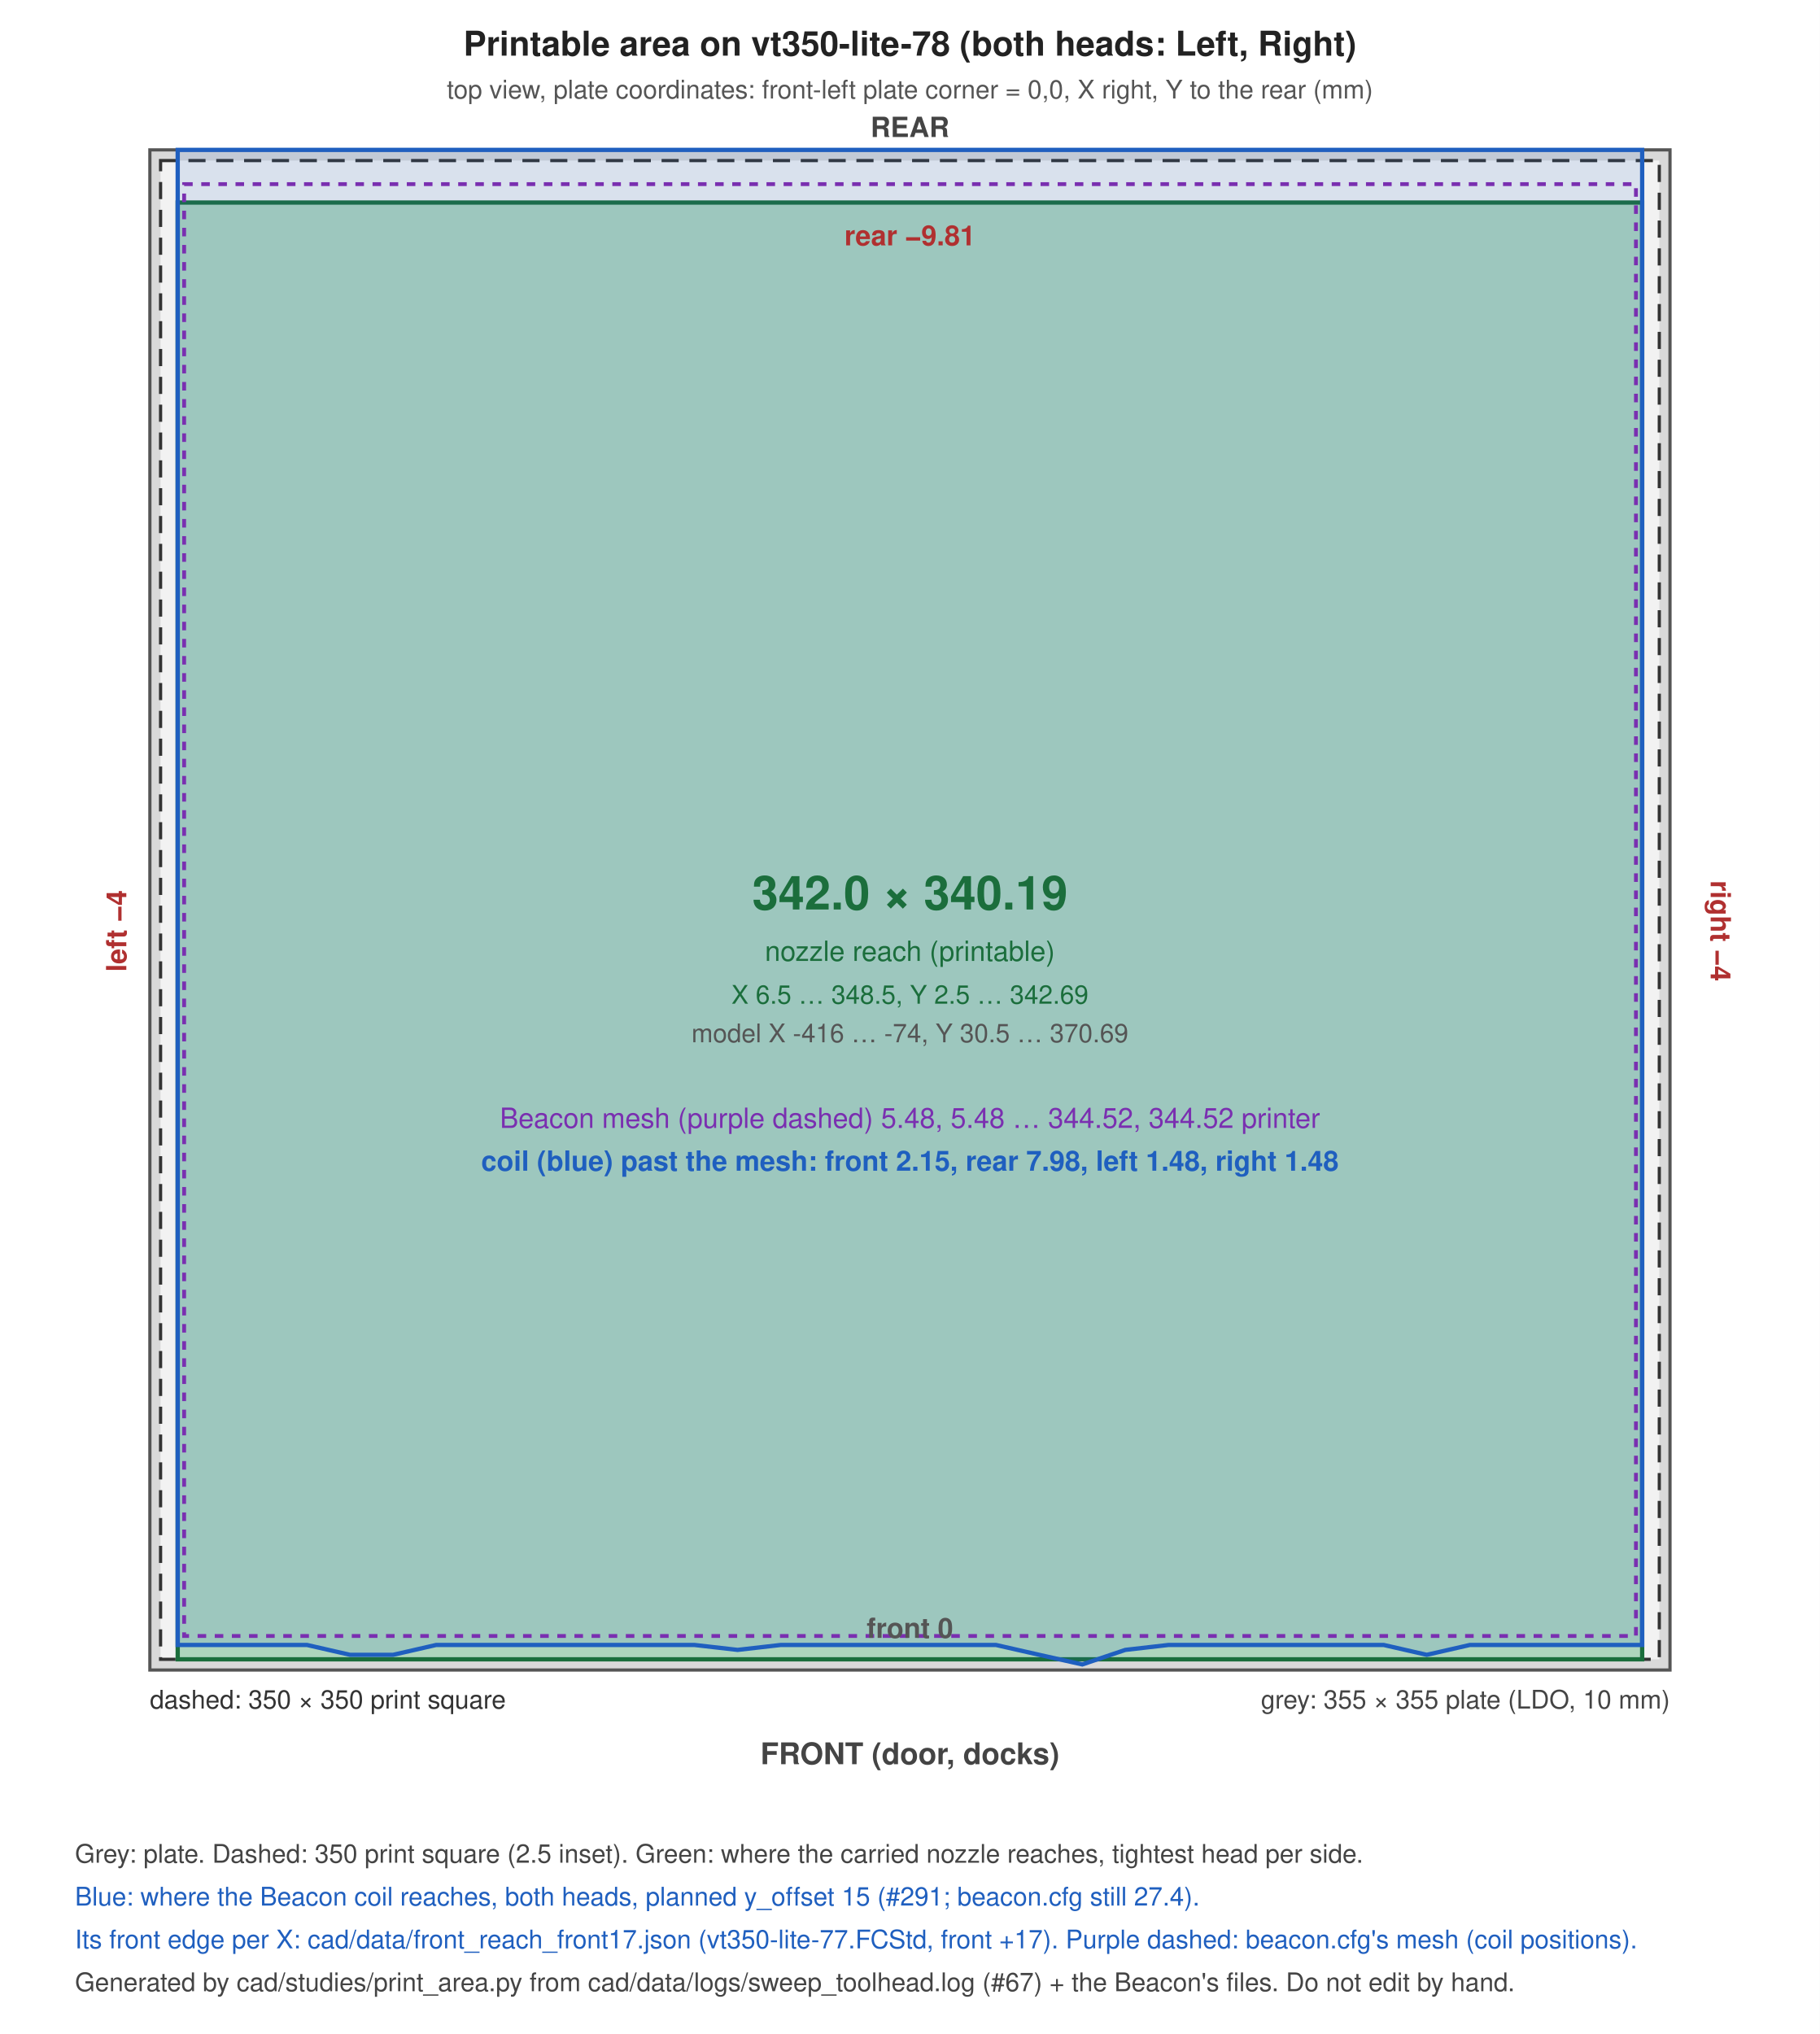
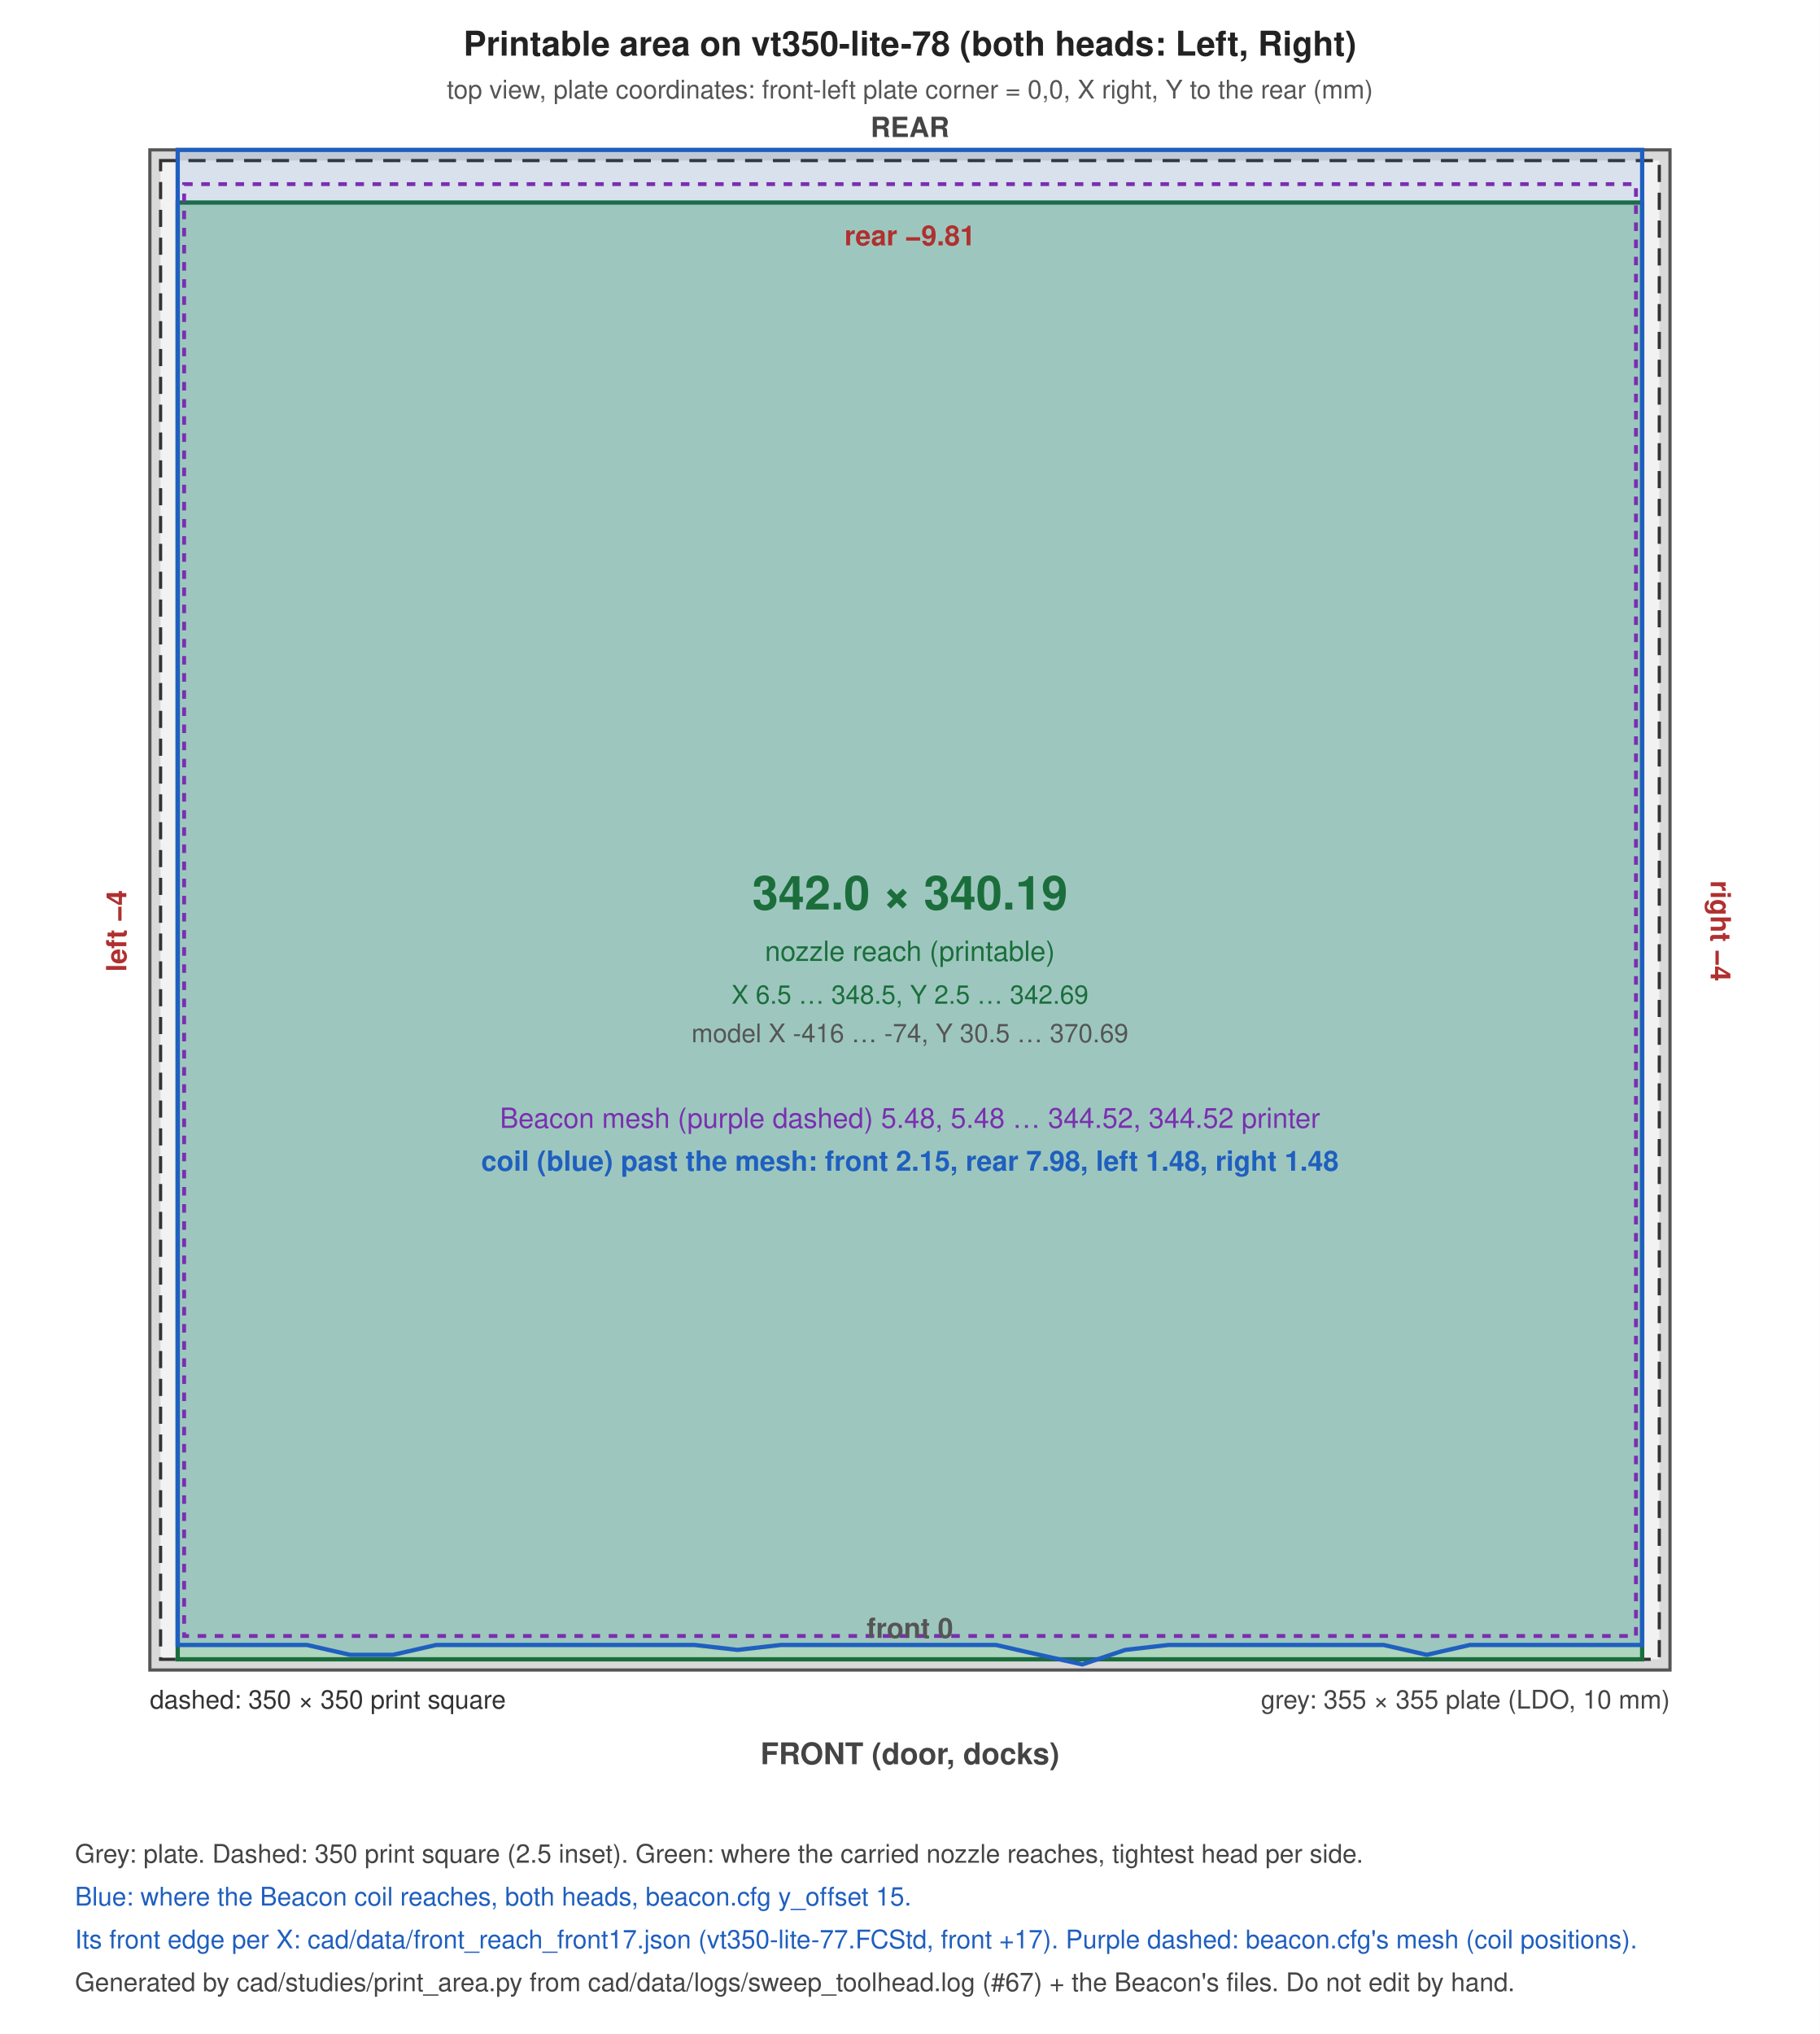
<svg xmlns="http://www.w3.org/2000/svg" width="850" height="950" viewBox="0 0 850 950" font-family="Helvetica, Arial, sans-serif">
  <rect width="100%" height="100%" fill="#ffffff" />
  <rect x="70.0" y="70.0" width="710.0" height="710.0" fill="#d9d9d9" stroke="#555" stroke-width="1.5" />
  <rect x="75.0" y="75.0" width="700.0" height="700.0" fill="#f2f2f2" stroke="#333" stroke-width="1.5" stroke-dasharray="8 5" />
  <rect x="83.0" y="94.6" width="684.0" height="680.4" fill="#2e9e5b" fill-opacity="0.35" stroke="#1b6e3c" stroke-width="2" />
  <polygon points="83.0,768.3 103.1,768.3 123.2,768.3 143.4,768.3 163.5,772.9 183.6,772.9 203.7,768.3 223.8,768.3 243.9,768.3 264.1,768.3 284.2,768.3 304.3,768.3 324.4,768.3 344.5,770.6 364.6,768.3 384.8,768.3 404.9,768.3 425.0,768.3 445.1,768.3 465.2,768.3 485.4,772.9 505.5,777.4 525.6,770.6 545.7,768.3 565.8,768.3 585.9,768.3 606.1,768.3 626.2,768.3 646.3,768.3 666.4,772.9 686.5,768.3 706.6,768.3 726.8,768.3 746.9,768.3 767.0,768.3 767.0,70.0 83.0,70.0" fill="#1f5fbf" fill-opacity="0.12" stroke="#1f5fbf" stroke-width="2" />
  <rect x="86.0" y="86.0" width="678.1" height="678.1" fill="none" stroke="#7a2fb0" stroke-width="1.8" stroke-dasharray="4 4" />
  <text x="425.0" y="526.8" font-size="13" text-anchor="middle" font-weight="normal" fill="#7a2fb0">Beacon mesh (purple dashed) 5.48, 5.48 … 344.52, 344.52 printer</text>
  <text x="425.0" y="546.8" font-size="13" text-anchor="middle" font-weight="bold" fill="#1f5fbf">coil (blue) past the mesh: front 2.15, rear 7.98, left 1.48, right 1.48</text>
-   <text x="35.0" y="890.0" font-size="12" text-anchor="start" font-weight="normal" fill="#1f5fbf">Blue: where the Beacon coil reaches, both heads, planned y_offset 15 (#291; beacon.cfg still 27.4).</text>
+   <text x="35.0" y="890.0" font-size="12" text-anchor="start" font-weight="normal" fill="#1f5fbf">Blue: where the Beacon coil reaches, both heads, beacon.cfg y_offset 15.</text>
  <text x="35.0" y="910.0" font-size="12" text-anchor="start" font-weight="normal" fill="#1f5fbf">Its front edge per X: cad/data/front_reach_front17.json (vt350-lite-77.FCStd, front +17). Purple dashed: beacon.cfg's mesh (coil positions).</text>
  <text x="425.0" y="26.0" font-size="16" text-anchor="middle" font-weight="bold" fill="#222">Printable area on vt350-lite-78 (both heads: Left, Right)</text>
  <text x="425.0" y="46.0" font-size="12" text-anchor="middle" font-weight="normal" fill="#555">top view, plate coordinates: front-left plate corner = 0,0, X right, Y to the rear (mm)</text>
  <text x="780.0" y="798.0" font-size="12" text-anchor="end" font-weight="normal" fill="#444">grey: 355 × 355 plate (LDO, 10 mm)</text>
  <text x="70.0" y="798.0" font-size="12" text-anchor="start" font-weight="normal" fill="#333">dashed: 350 × 350 print square</text>
  <text x="425.0" y="424.8" font-size="22" text-anchor="middle" font-weight="bold" fill="#1b6e3c">342.0 × 340.19</text>
  <text x="425.0" y="448.8" font-size="13" text-anchor="middle" font-weight="normal" fill="#1b6e3c">nozzle reach (printable)</text>
  <text x="425.0" y="468.8" font-size="12" text-anchor="middle" font-weight="normal" fill="#1b6e3c">X 6.5 … 348.5, Y 2.5 … 342.69</text>
  <text x="425.0" y="486.8" font-size="12" text-anchor="middle" font-weight="normal" fill="#555">model X -416 … -74, Y 30.5 … 370.69</text>
  <text x="425.0" y="114.6" font-size="13" text-anchor="middle" font-weight="bold" fill="#b03030">rear −9.81</text>
  <text x="425.0" y="765.0" font-size="13" text-anchor="middle" font-weight="bold" fill="#555">front 0</text>
  <text x="59.0" y="434.8" font-size="13" text-anchor="middle" font-weight="bold" fill="#b03030" transform="rotate(-90 59.0 434.8)">left −4</text>
  <text x="799.0" y="434.8" font-size="13" text-anchor="middle" font-weight="bold" fill="#b03030" transform="rotate(90 799.0 434.8)">right −4</text>
  <text x="425.0" y="824.0" font-size="14" text-anchor="middle" font-weight="bold" fill="#444">FRONT (door, docks)</text>
  <text x="425.0" y="64.0" font-size="13" text-anchor="middle" font-weight="bold" fill="#444">REAR</text>
  <text x="35.0" y="870.0" font-size="12" text-anchor="start" font-weight="normal" fill="#444">Grey: plate. Dashed: 350 print square (2.5 inset). Green: where the carried nozzle reaches, tightest head per side.</text>
  <text x="35.0" y="930.0" font-size="12" text-anchor="start" font-weight="normal" fill="#444">Generated by cad/studies/print_area.py from cad/data/logs/sweep_toolhead.log (#67) + the Beacon's files. Do not edit by hand.</text>
</svg>
